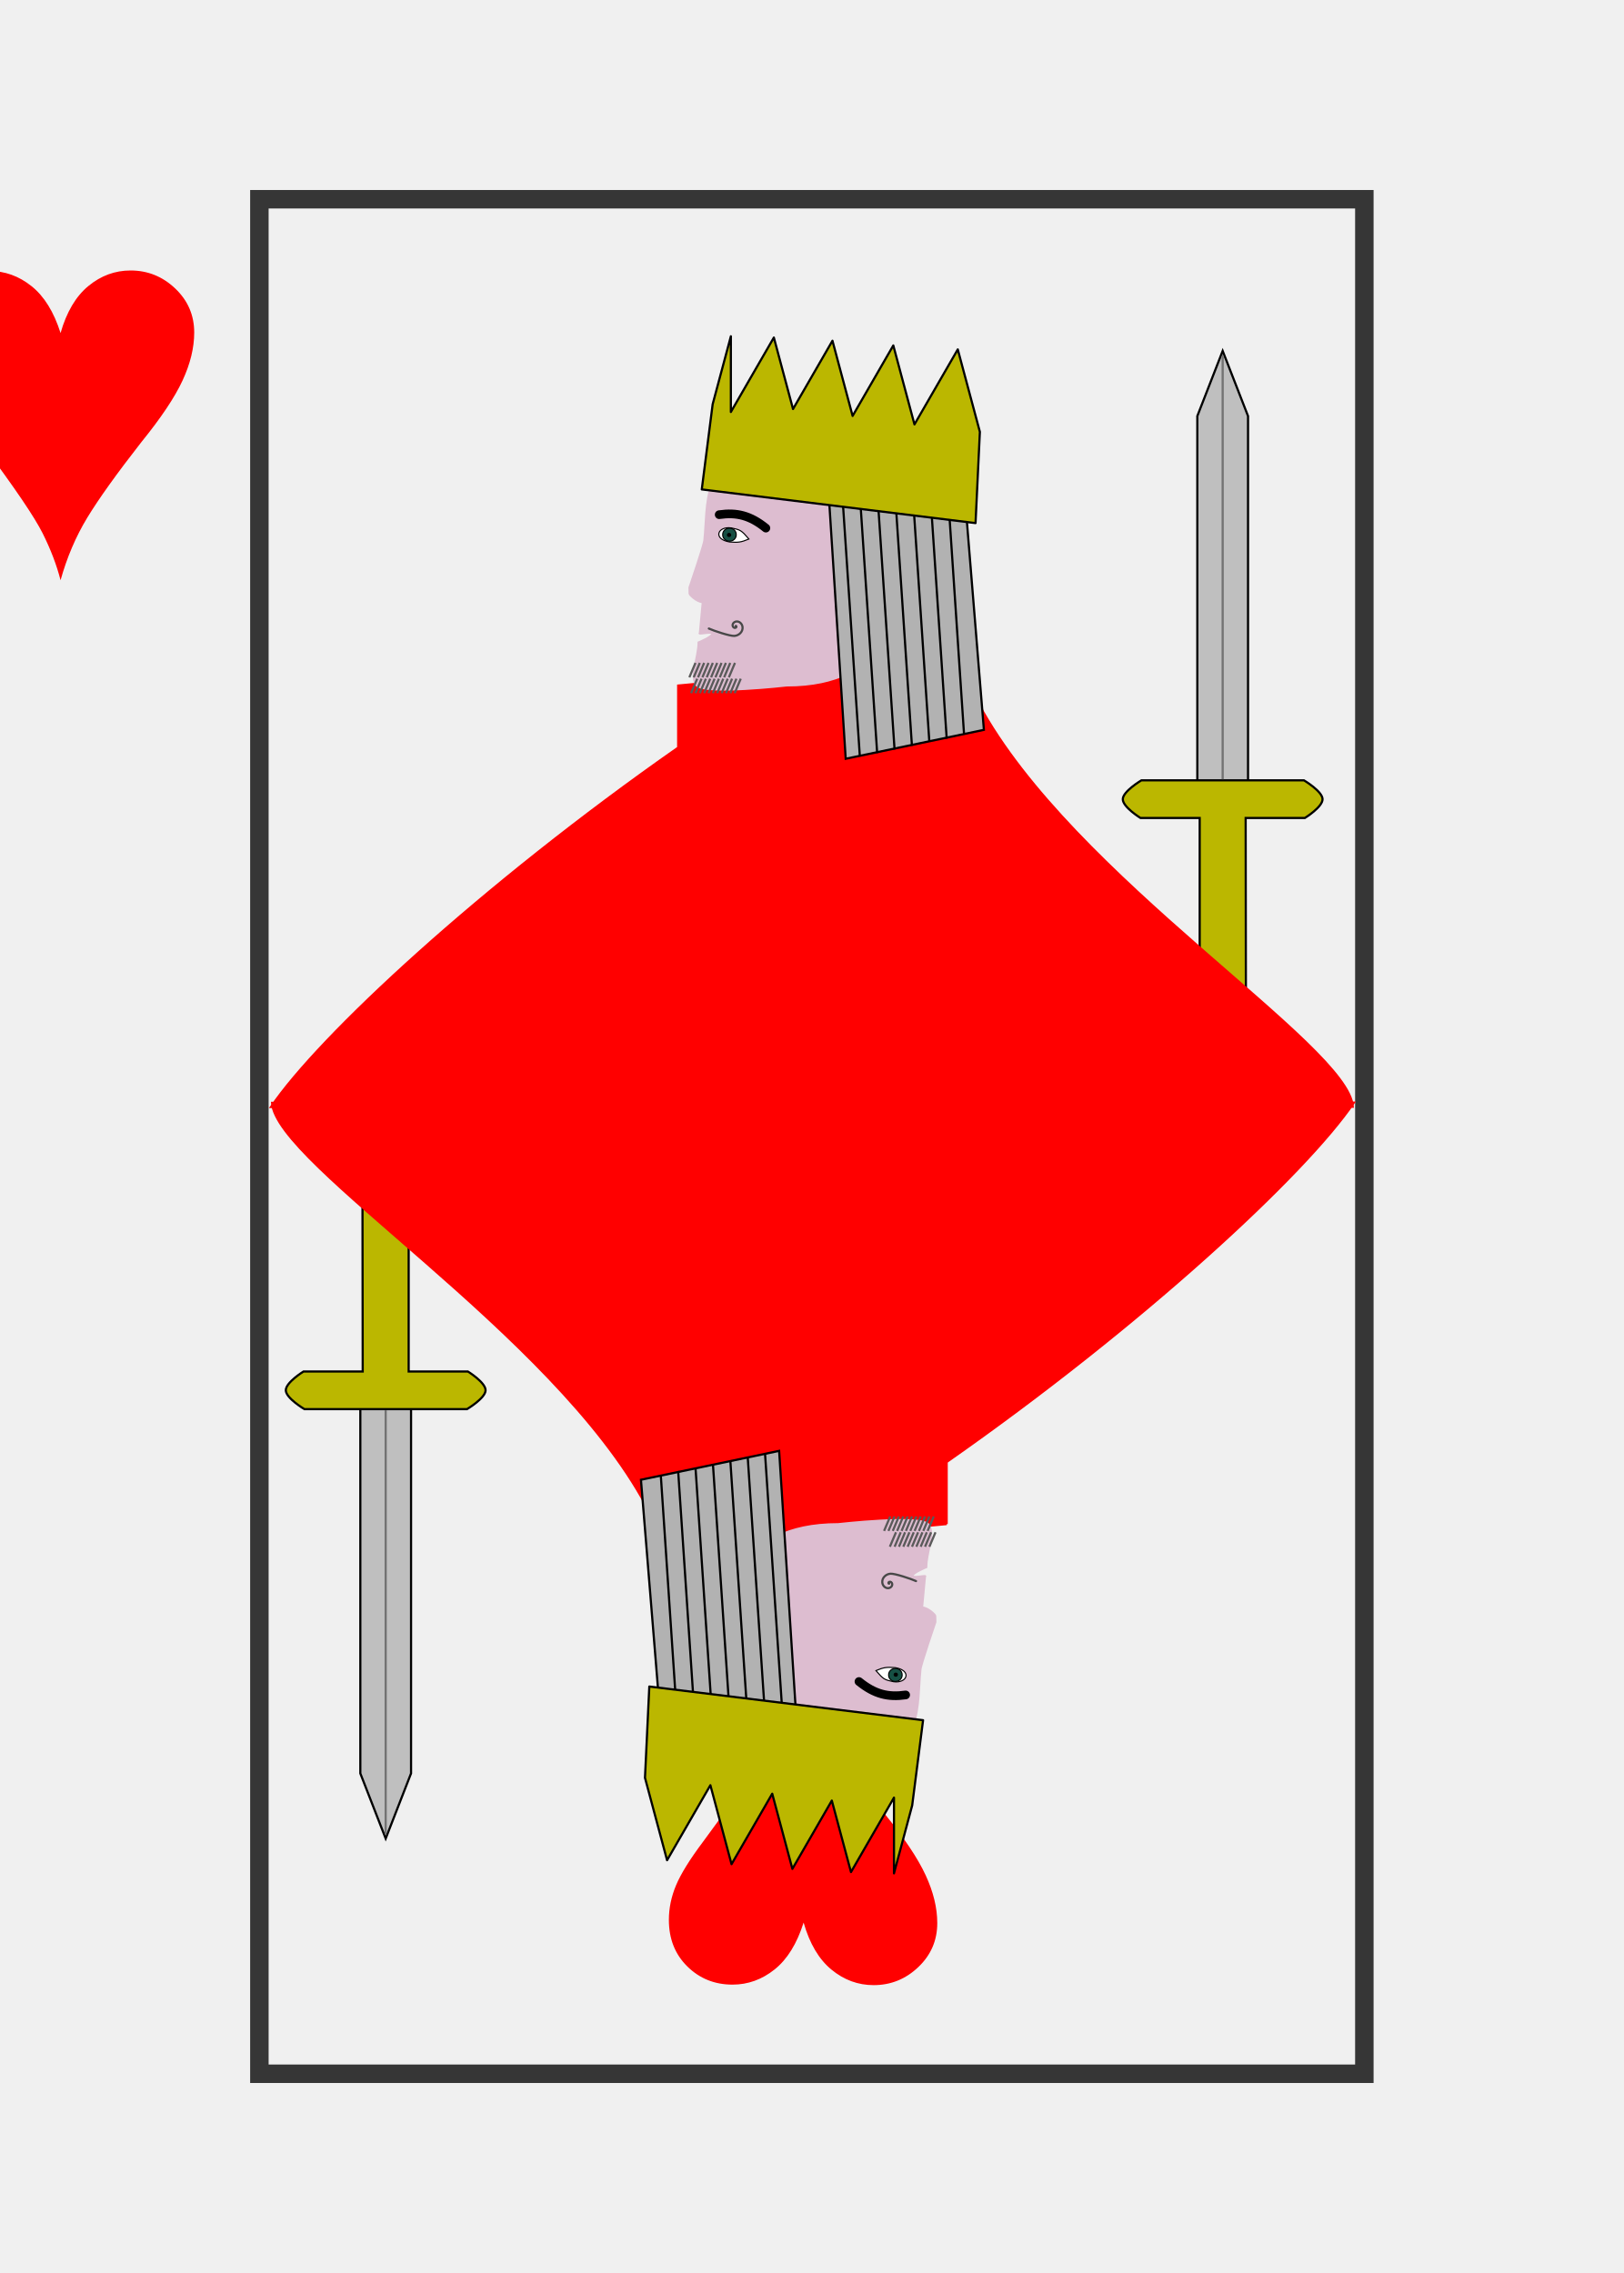
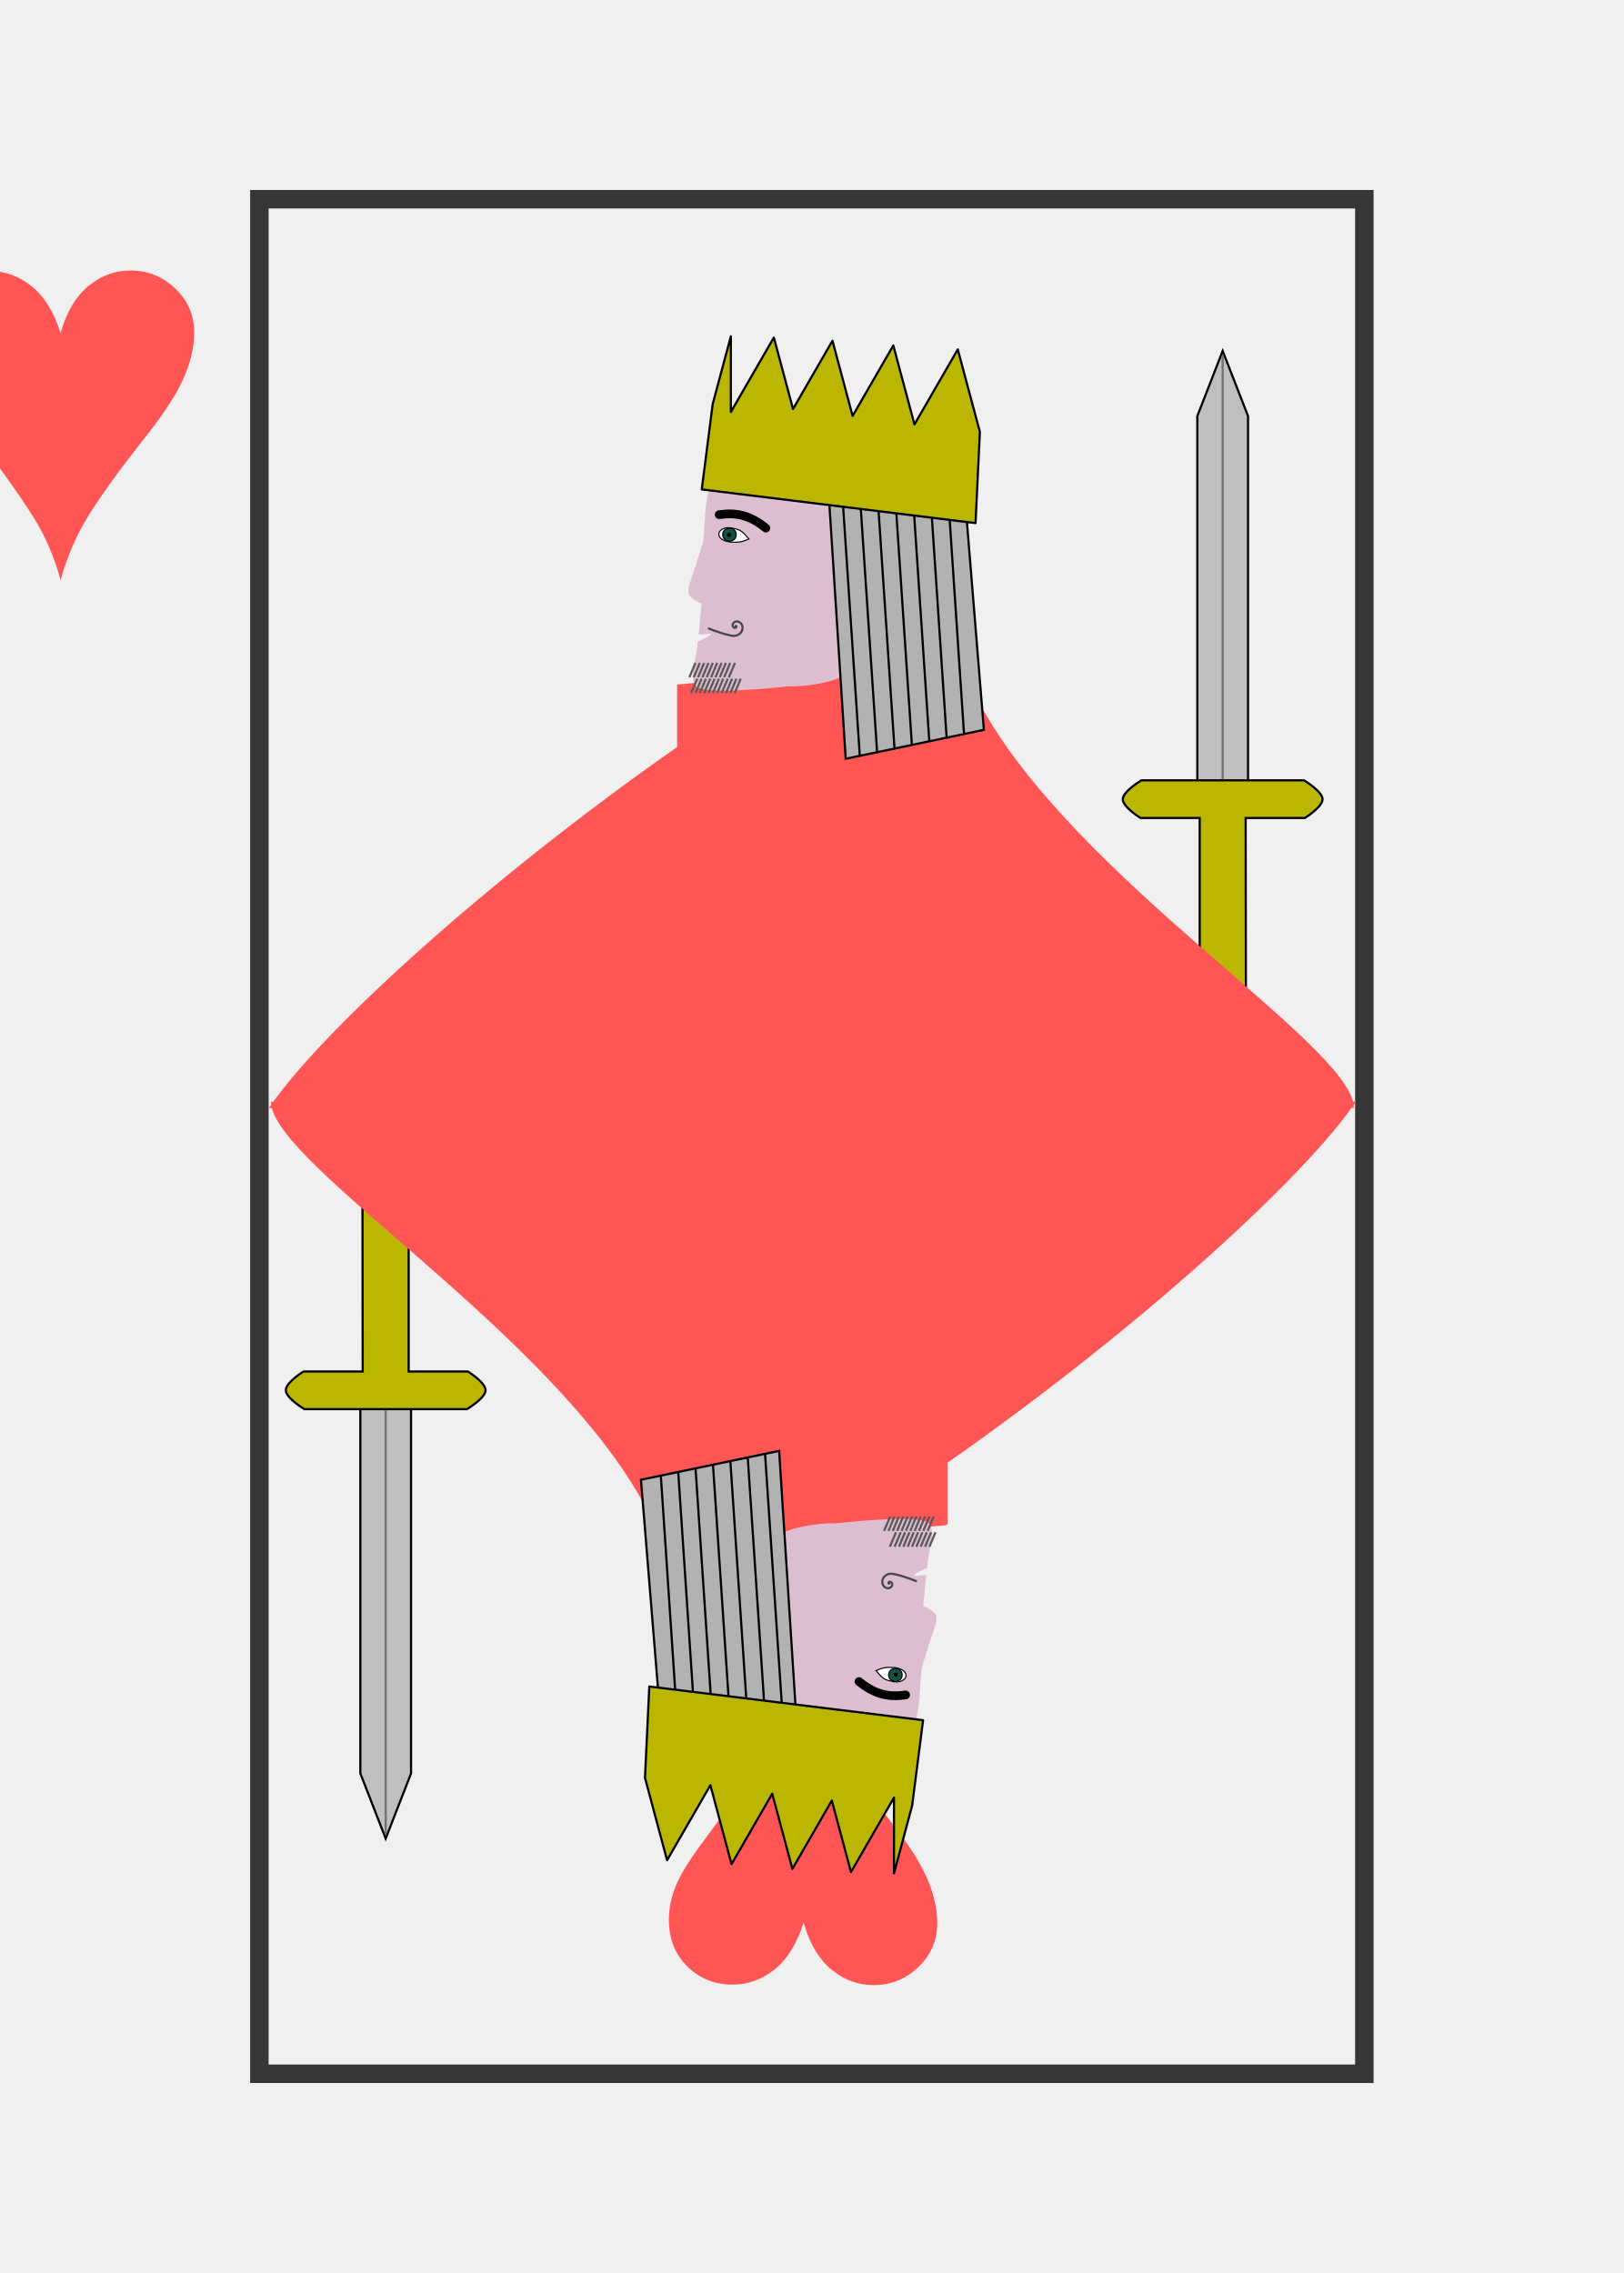
<svg xmlns="http://www.w3.org/2000/svg" xmlns:xlink="http://www.w3.org/1999/xlink" width="747.347" height="1046.286" version="1.0">
  <g transform="translate(2.244899 -.6479052)">
    <g id="a" stroke="#000" stroke-width=".449" transform="translate(-704.7418 -486.2703) scale(2.22587)">
      <path fill="#bfbfbf" d="M563.185 384.244v-79.442l5.244-13.478 5.244 13.478v79.442" overflow="visible" style="marker:none" />
      <path fill="#bbb700" d="m563.677 387.913-12.244-0s-3.676-2.27-3.657-3.89c.02-1.62 3.838-3.89 3.838-3.89l16.815-0 16.815 0s3.819 2.27 3.838 3.89c.02 1.62-3.657 3.89-3.657 3.89l-12.244 0.0.048 36.626c0 2.893-9.552 2.732-9.552 0v-36.626z" overflow="visible" style="marker:none" />
    </g>
    <use xlink:href="#a" width="747.347" height="1046.286" transform="rotate(180 367.8903 504.5676)" />
    <g transform="translate(-2.040797 -11.71427)">
-       <g id="b" fill="red" font-family="Arial" font-size="144" font-weight="400" text-anchor="middle" transform="translate(2.768269 .6819287)">
+       <g id="b" fill="#ff5555" font-family="Arial" font-size="144" font-weight="400" text-anchor="middle" transform="translate(2.768269 .6819287)">
        <text xml:space="preserve" x="49.594" y="158.362" style="text-align:center">
          <tspan x="49.594" y="158.362" font-family="Arial Narrow" style="text-align:center;-inkscape-font-specification:Arial Narrow">K</tspan>
        </text>
        <text xml:space="preserve" x="58.312" y="298.362" style="text-align:center">
          <tspan x="58.312" y="298.362" font-family="Arial Narrow" style="text-align:center;-inkscape-font-specification:Arial Narrow">♥</tspan>
        </text>
      </g>
      <use xlink:href="#b" width="747.347" height="1046.286" transform="rotate(180 373.4694 535.505)" />
      <path fill="none" stroke="#000" stroke-linecap="square" stroke-width="8.5" d="M119.184 104.076h508.571v862.857H119.184z" opacity=".775" />
    </g>
-     <text xml:space="preserve" id="c" x="199.022" y="264.925" fill="red" fill-opacity="1" stroke="none" stroke-linecap="butt" stroke-linejoin="miter" stroke-opacity="1" stroke-width="1" font-family="Arial" font-size="250" font-style="normal" font-weight="400" style="text-align:center" text-anchor="middle">
+     <text xml:space="preserve" id="c" x="199.022" y="264.925" fill="#ff5555" fill-opacity="1" stroke="none" stroke-linecap="butt" stroke-linejoin="miter" stroke-opacity="1" stroke-width="1" font-family="Arial" font-size="250" font-style="normal" font-weight="400" style="text-align:center" text-anchor="middle">
      <tspan x="199.022" y="264.925">♥</tspan>
    </text>
    <use xlink:href="#c" width="747.347" height="1046.286" transform="matrix(1 0 0 -1 342 1039.581)" />
-     <path id="C" fill="red" fill-opacity="1" fill-rule="nonzero" stroke="red" stroke-dasharray="none" stroke-dashoffset="0" stroke-linecap="butt" stroke-linejoin="miter" stroke-miterlimit="4" stroke-opacity="1" stroke-width="1" marker-end="none" marker-mid="none" marker-start="none" d="m309.898 316.219 128.929-12.143c10.025 2.077 4.974 12.383 9.394 20.609 42.925 79.9 170.341 156.819 172.172 185.414l-497.923.12c21.99-32.479 96.677-101.978 187.429-165.429v-28.571z" display="inline" overflow="visible" style="marker:none" visibility="visible" />
+     <path id="C" fill="#ff5555" fill-opacity="1" fill-rule="nonzero" stroke="#ff5555" stroke-dasharray="none" stroke-dashoffset="0" stroke-linecap="butt" stroke-linejoin="miter" stroke-miterlimit="4" stroke-opacity="1" stroke-width="1" marker-end="none" marker-mid="none" marker-start="none" d="m309.898 316.219 128.929-12.143c10.025 2.077 4.974 12.383 9.394 20.609 42.925 79.9 170.341 156.819 172.172 185.414l-497.923.12c21.99-32.479 96.677-101.978 187.429-165.429v-28.571z" display="inline" overflow="visible" style="marker:none" visibility="visible" />
    <g id="D">
      <path fill="#ddbdd0" stroke="#ddbdd0" d="M327.647 222.358c-3.008 9.274-2.569 18.312-3.422 26.247 0 1.795-6.861 21.85-6.861 21.85l.058 2.843c-.045.334 2.968 3.571 6.049 3.905l-1.324 14.201c-1.112.767 5.786-.963 5.786.3 0 1.421-6.386 4.035-6.386 4.035 0 6.756-4.345 16.27-.788 19.827 4.169 4.169 41.296-.065 41.296-.065 47.993 0 48.571-35 48.571-35 0-40.409-2.582-66.014-2.582-66.014-2.482-.014-18.085-2.821-34.972-1.109-18.548 1.88-29.644 4.199-45.424 8.982z" overflow="visible" style="marker:none" transform="translate(-2.244899 .6479052)" />
      <path fill="#b2b2b2" stroke="#000" d="m380.228 208.806 9.021 140.456 63.601-13.302-9.3-113.985-63.322-13.17z" overflow="visible" style="marker:none" transform="translate(-2.244899 .6479052)" />
      <path fill="none" fill-opacity=".703" stroke="#000" stroke-linecap="round" stroke-linejoin="round" stroke-width="4" d="M328.773 237.556c8.089-1.161 14.275.349 21.486 6.18" overflow="visible" style="marker:none" transform="translate(.0000043)" />
      <path id="d" fill="none" fill-opacity=".703" fill-rule="nonzero" stroke="#000" stroke-dasharray="none" stroke-dashoffset="0" stroke-linecap="butt" stroke-linejoin="miter" stroke-miterlimit="4" stroke-opacity="1" stroke-width="1" marker-end="none" marker-mid="none" marker-start="none" d="m386.696 212.893 9.029 134.841" display="inline" opacity="1" overflow="visible" style="marker:none" transform="translate(-2.244899 .6479052)" visibility="visible" />
      <use xlink:href="#d" id="e" width="747.347" height="1046.286" x="0" y="0" transform="translate(8.000005 -1.071428)" />
      <use xlink:href="#e" id="f" width="747.347" height="1046.286" x="0" y="0" transform="translate(8.000005 -1.690146)" />
      <use xlink:href="#f" id="g" width="747.347" height="1046.286" x="0" y="0" transform="translate(8.000005 -1.687052)" />
      <use xlink:href="#g" id="h" width="747.347" height="1046.286" x="0" y="0" transform="translate(8.000005 -2.051373)" />
      <use xlink:href="#h" id="i" width="747.347" height="1046.286" x="0" y="0" transform="translate(8.000005 -1.248205)" />
      <use xlink:href="#i" width="747.347" height="1046.286" transform="translate(8.000005 -1.823223)" />
      <path fill="#fff" stroke="#000" stroke-width=".5" d="M334.325 243.643c4.212.888 4.64 1.051 8.125 5.126-3.668 1.537-5.011 1.661-8.872 1.361-7.821-1.3-5.568-7.368.748-6.487z" overflow="visible" style="marker:none" />
      <path fill="#165044" stroke="#000" stroke-linecap="round" stroke-linejoin="round" stroke-width=".12" d="M336.57 246.055a.758.694 0 1 1-1.515 0 .758.694 0 1 1 1.515 0z" transform="matrix(4.1172 0 0 4.18751 -1049.104 -783.5941)" />
      <path stroke="#000" stroke-linecap="round" stroke-linejoin="round" stroke-width=".5" d="M334.073 246.893a.758.694 0 1 1-1.515 0 .758.694 0 1 1 1.515 0z" />
      <path id="j" fill="none" fill-opacity=".703" fill-rule="nonzero" stroke="#5a5a5a" stroke-dasharray="none" stroke-dashoffset="0" stroke-linecap="butt" stroke-linejoin="miter" stroke-miterlimit="4" stroke-opacity="1" stroke-width="1" marker-end="none" marker-mid="none" marker-start="none" d="m317.853 305.782-2.812 6.652" display="inline" opacity="1" overflow="visible" style="marker:none" visibility="visible" />
      <use xlink:href="#j" id="k" width="747.347" height="1046.286" x="0" y="0" transform="translate(2)" />
      <use xlink:href="#k" id="l" width="747.347" height="1046.286" x="0" y="0" transform="translate(2)" />
      <use xlink:href="#l" id="m" width="747.347" height="1046.286" x="0" y="0" transform="translate(2)" />
      <use xlink:href="#m" id="n" width="747.347" height="1046.286" x="0" y="0" transform="translate(2)" />
      <use xlink:href="#n" id="o" width="747.347" height="1046.286" x="0" y="0" transform="translate(2)" />
      <use xlink:href="#o" id="p" width="747.347" height="1046.286" x="0" y="0" transform="translate(2)" />
      <use xlink:href="#p" id="q" width="747.347" height="1046.286" x="0" y="0" transform="translate(2)" />
      <use xlink:href="#q" id="r" width="747.347" height="1046.286" x="0" y="0" transform="translate(2)" />
      <use xlink:href="#r" width="747.347" height="1046.286" transform="translate(2.178571)" />
      <use xlink:href="#j" id="s" width="747.347" height="1046.286" x="0" y="0" transform="translate(.8035714 7.285714)" />
      <use xlink:href="#s" id="t" width="747.347" height="1046.286" x="0" y="0" transform="translate(2)" />
      <use xlink:href="#t" id="u" width="747.347" height="1046.286" x="0" y="0" transform="translate(2)" />
      <use xlink:href="#u" id="v" width="747.347" height="1046.286" x="0" y="0" transform="translate(2)" />
      <use xlink:href="#v" id="w" width="747.347" height="1046.286" x="0" y="0" transform="translate(2)" />
      <use xlink:href="#w" id="x" width="747.347" height="1046.286" x="0" y="0" transform="translate(2)" />
      <use xlink:href="#x" id="y" width="747.347" height="1046.286" x="0" y="0" transform="translate(2)" />
      <use xlink:href="#y" id="z" width="747.347" height="1046.286" x="0" y="0" transform="translate(2.044643)" />
      <use xlink:href="#z" id="A" width="747.347" height="1046.286" x="0" y="0" transform="translate(2)" />
      <use xlink:href="#A" id="B" width="747.347" height="1046.286" x="0" y="0" transform="translate(2)" />
      <use xlink:href="#B" width="747.347" height="1046.286" transform="translate(2)" />
      <path fill="none" fill-rule="evenodd" stroke="#484848" stroke-linecap="round" d="M336.263 290.828c.12-.095.278.034.327.144.138.314-.149.626-.435.708-.608.173-1.149-.362-1.259-.924-.198-1.011.685-1.863 1.631-1.993 1.533-.212 2.78 1.126 2.922 2.574.214 2.179-1.695 3.915-3.768 4.057-2.015.138-9.425-2.337-11.752-3.393" transform="translate(.07652928 -2.030666)" />
      <path fill="#bbb700" stroke="#000" stroke-linejoin="round" d="m323 225.286 126 15.5 2-42-10.17-37.954-19.935 34.528-9.739-36.347-18.731 32.442-9.274-34.611-18.153 31.442-8.819-32.913-19.788 34.274v-34.86l-8.379 31.271L323 225.286z" overflow="visible" style="marker:none" transform="translate(-2.244899 .6479052)" />
    </g>
    <use xlink:href="#C" width="747.347" height="1046.286" transform="rotate(180 371.6837 509.2033)" />
    <use xlink:href="#D" width="747.347" height="1046.286" transform="rotate(180 371.6837 509.2033)" />
    <path id="E" fill="#727272" fill-opacity="1" fill-rule="nonzero" stroke="none" stroke-dasharray="none" stroke-dashoffset="0" stroke-linecap="butt" stroke-linejoin="miter" stroke-miterlimit="4" stroke-opacity="1" stroke-width="1" d="M560.005 164.8v194.566h1V164.8l-.5-1.242-.5 1.242z" display="inline" opacity="1" overflow="visible" style="marker:none" visibility="visible" />
    <use xlink:href="#E" width="747.347" height="1046.286" transform="rotate(180 367.8884 504.5729)" />
  </g>
</svg>
